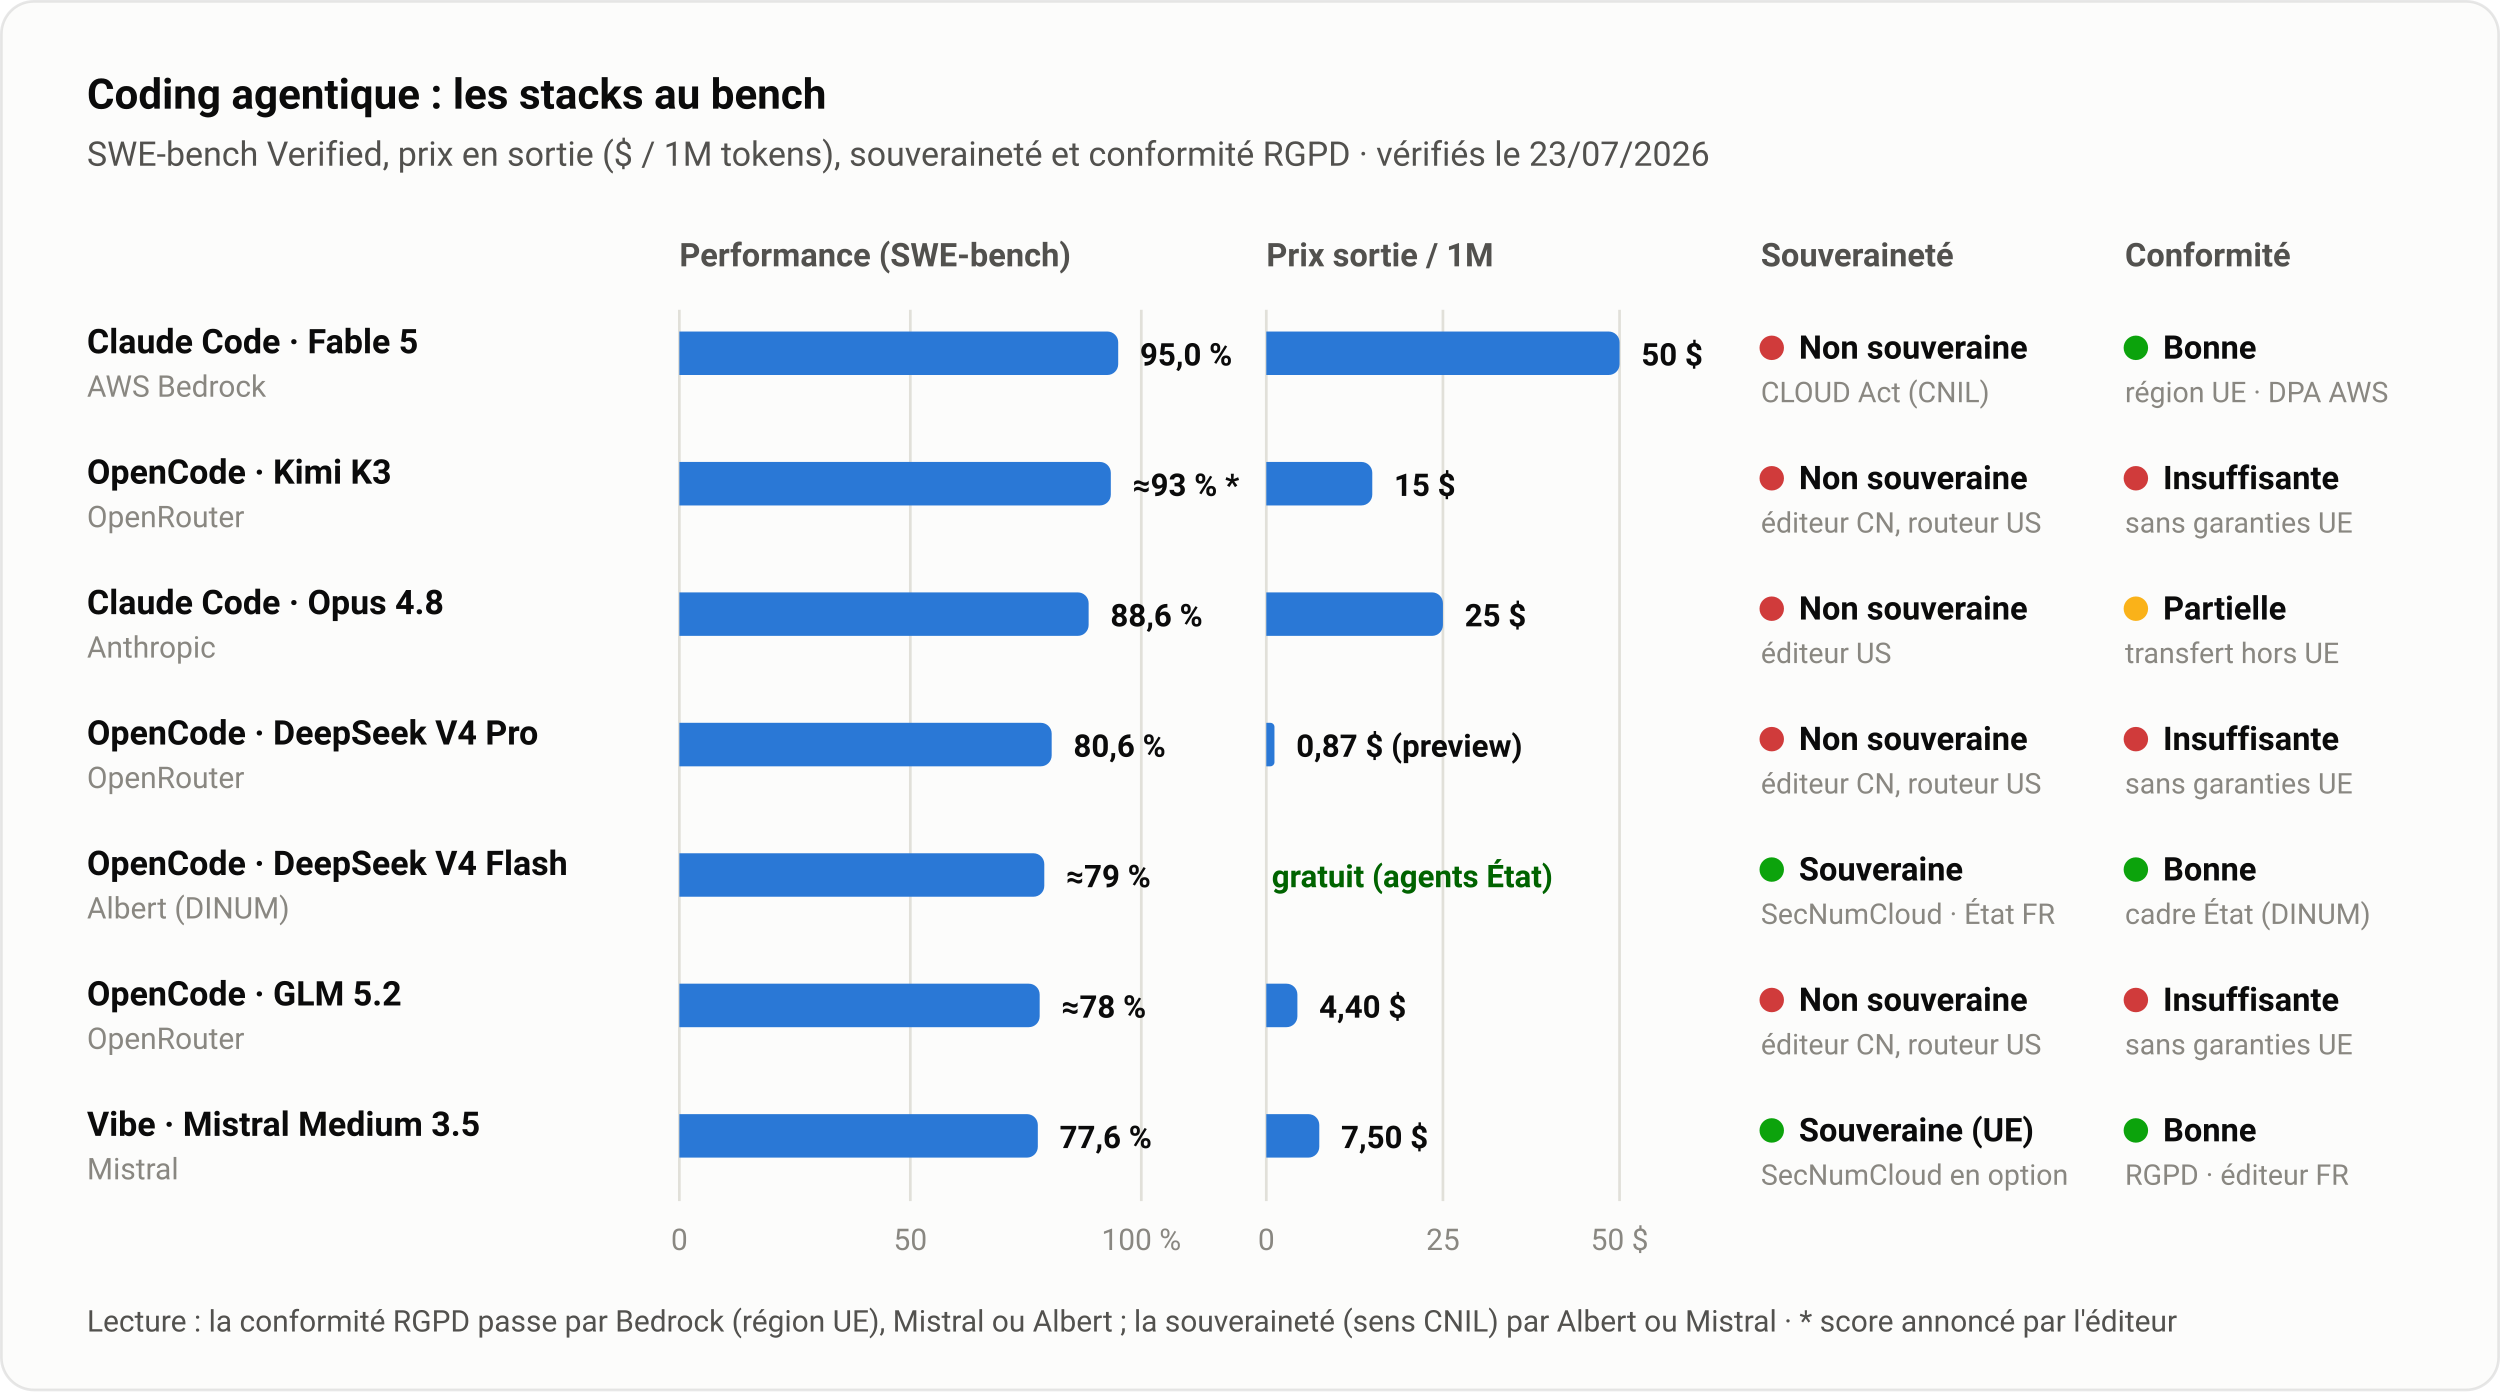
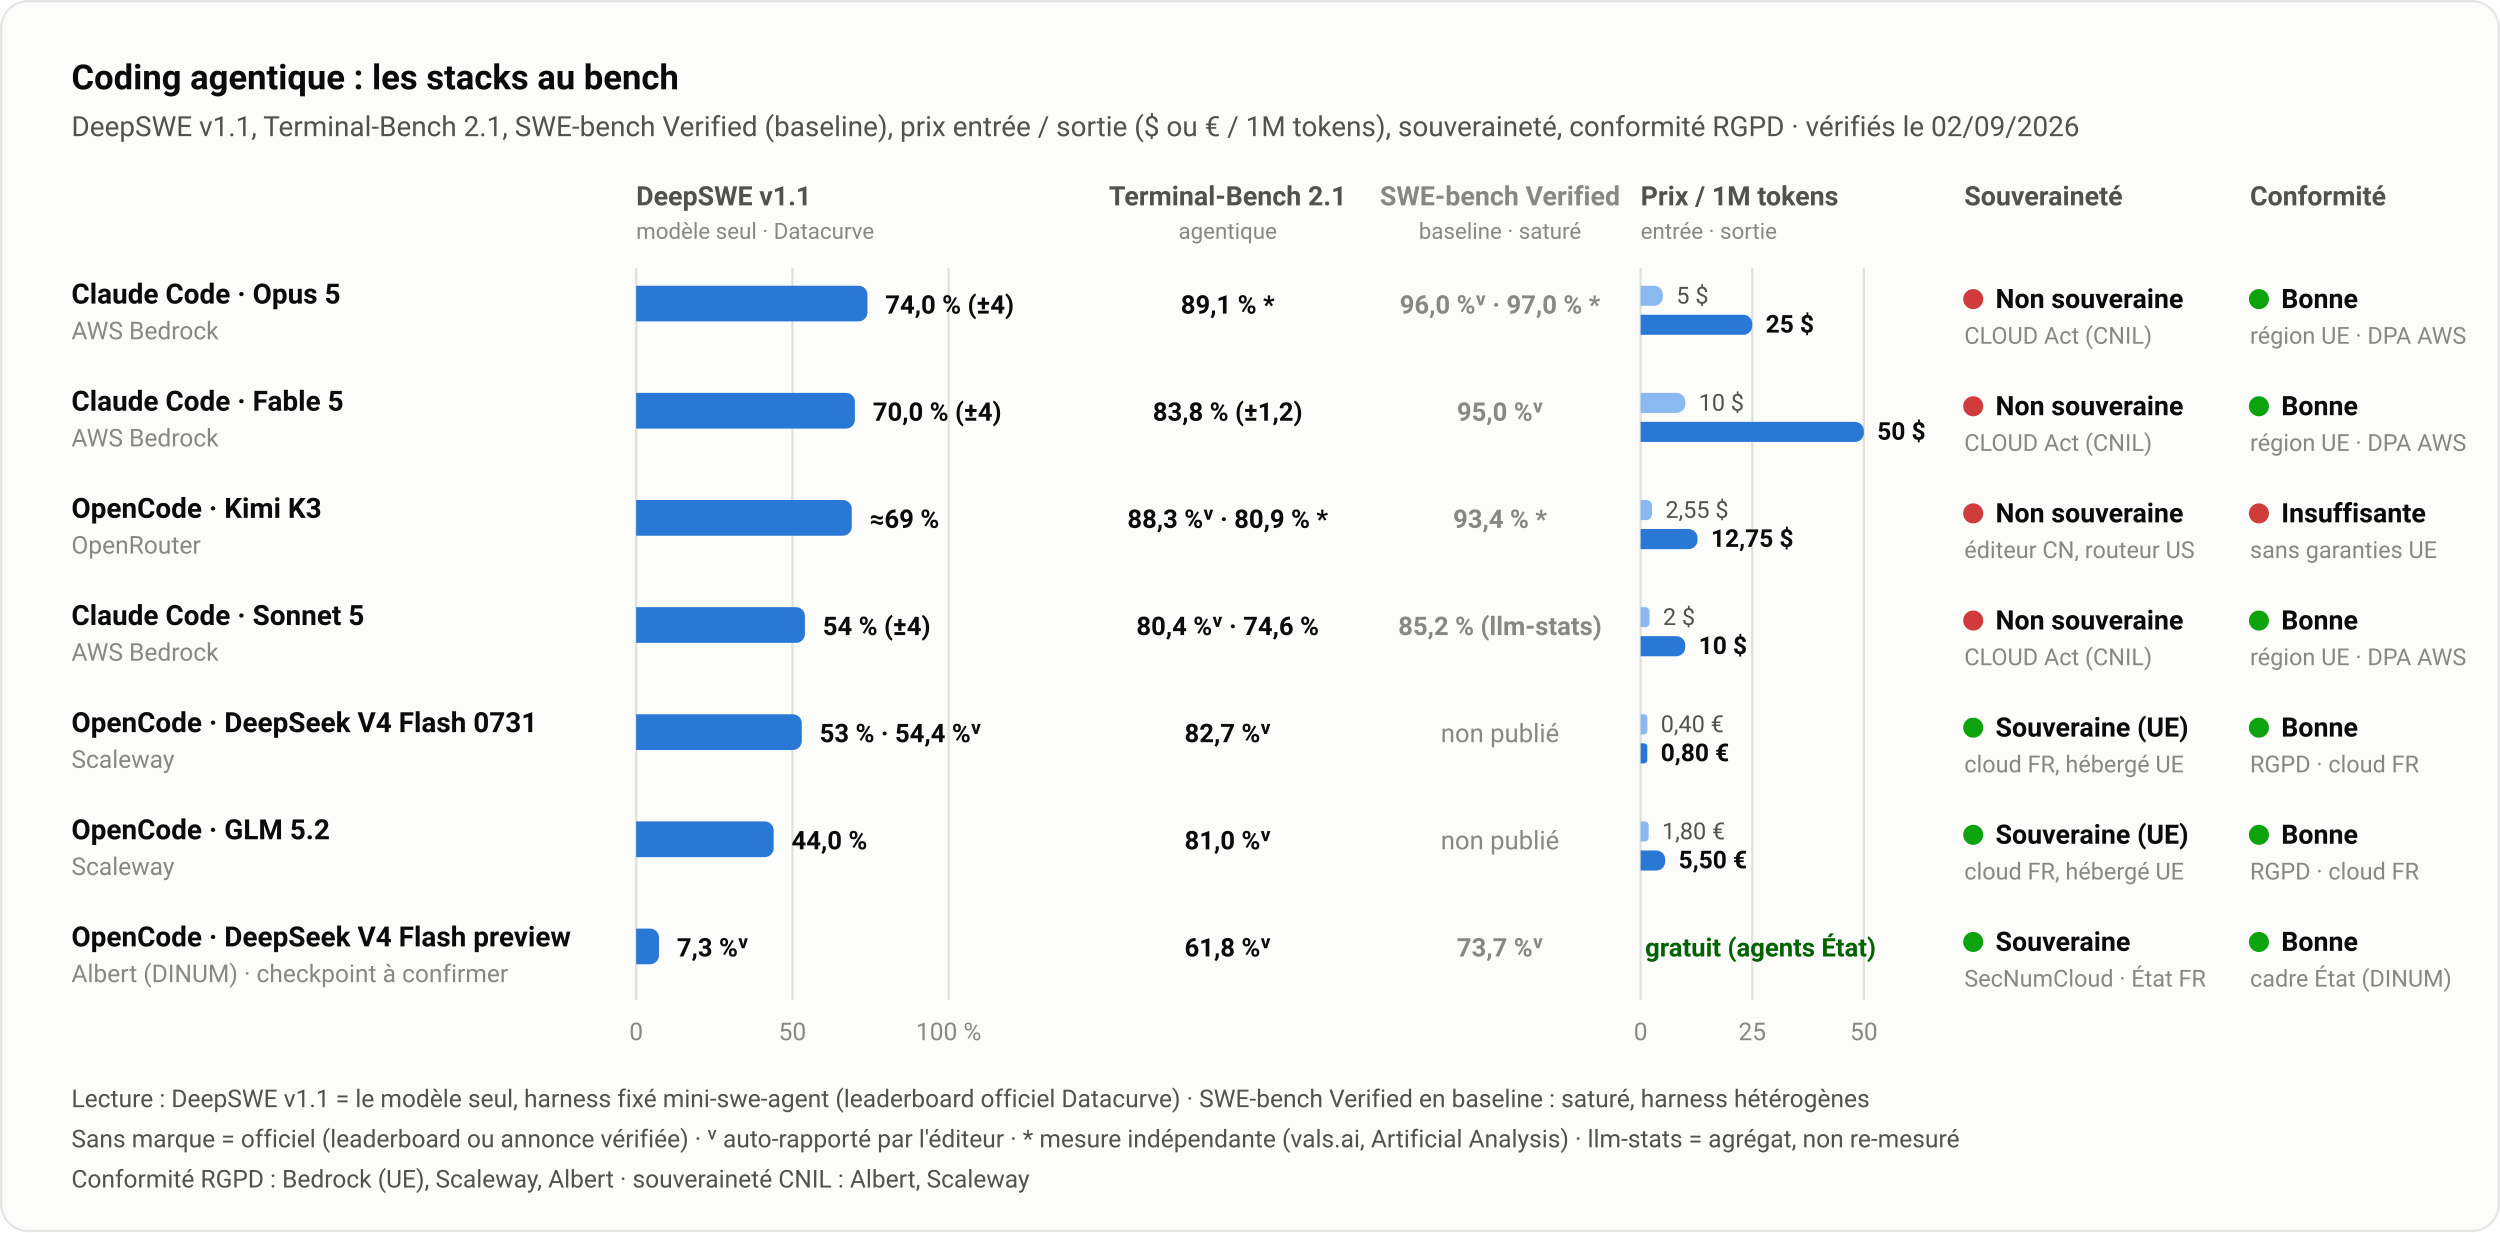
- <svg xmlns="http://www.w3.org/2000/svg" width="920" height="512" viewBox="0 0 920 512" font-family="-apple-system,'Segoe UI',system-ui,Roboto,'Helvetica Neue',Arial,sans-serif">
-   <rect x="0.5" y="0.5" width="919" height="511" rx="12" fill="#fcfcfb" stroke="rgba(11,11,11,0.10)" />
+ <svg xmlns="http://www.w3.org/2000/svg" width="1120" height="552" viewBox="0 0 1120 552" font-family="-apple-system,'Segoe UI',system-ui,Roboto,'Helvetica Neue',Arial,sans-serif">
+   <rect x="0.5" y="0.5" width="1119" height="551" rx="12" fill="#fcfcfb" stroke="rgba(11,11,11,0.10)" />
  <text x="32" y="40" font-size="15.5" fill="#0b0b0b" font-weight="600" text-anchor="start">Coding agentique : les stacks au bench</text>
-   <text x="32" y="61" font-size="12.5" fill="#52514e" font-weight="normal" text-anchor="start">SWE-bench Verified, prix en sortie ($ / 1M tokens), souveraineté et conformité RGPD · vérifiés le 23/07/2026</text>
-   <text x="250" y="98" font-size="12" fill="#52514e" font-weight="600" text-anchor="start">Performance (SWE-bench)</text>
-   <text x="466" y="98" font-size="12" fill="#52514e" font-weight="600" text-anchor="start">Prix sortie / 1M</text>
-   <text x="648" y="98" font-size="12" fill="#52514e" font-weight="600" text-anchor="start">Souveraineté</text>
-   <text x="782" y="98" font-size="12" fill="#52514e" font-weight="600" text-anchor="start">Conformité</text>
-   <line x1="250.0" y1="114" x2="250.0" y2="442" stroke="#e1e0d9" stroke-width="1" />
-   <text x="250.0" y="460" font-size="11" fill="#898781" font-weight="normal" text-anchor="middle">0</text>
-   <line x1="335.0" y1="114" x2="335.0" y2="442" stroke="#e1e0d9" stroke-width="1" />
-   <text x="335.0" y="460" font-size="11" fill="#898781" font-weight="normal" text-anchor="middle">50</text>
-   <line x1="420.0" y1="114" x2="420.0" y2="442" stroke="#e1e0d9" stroke-width="1" />
-   <text x="420.0" y="460" font-size="11" fill="#898781" font-weight="normal" text-anchor="middle">100 %</text>
-   <line x1="466.0" y1="114" x2="466.0" y2="442" stroke="#e1e0d9" stroke-width="1" />
-   <text x="466.0" y="460" font-size="11" fill="#898781" font-weight="normal" text-anchor="middle">0</text>
-   <line x1="531.0" y1="114" x2="531.0" y2="442" stroke="#e1e0d9" stroke-width="1" />
-   <text x="531.0" y="460" font-size="11" fill="#898781" font-weight="normal" text-anchor="middle">25</text>
-   <line x1="596.0" y1="114" x2="596.0" y2="442" stroke="#e1e0d9" stroke-width="1" />
-   <text x="596.0" y="460" font-size="11" fill="#898781" font-weight="normal" text-anchor="middle">50 $</text>
-   <text x="32" y="130" font-size="12.5" fill="#0b0b0b" font-weight="600" text-anchor="start">Claude Code · Fable 5</text>
-   <text x="32" y="146" font-size="11" fill="#898781" font-weight="normal" text-anchor="start">AWS Bedrock</text>
-   <path d="M250,122 h157.5 a4,4 0 0 1 4,4 v8 a4,4 0 0 1 -4,4 h-157.5  v-16  z" fill="#2a78d6" />
-   <text x="419.5" y="134.5" font-size="11.5" fill="#0b0b0b" font-weight="600" text-anchor="start">95,0 %</text>
-   <path d="M466,122 h126.0 a4,4 0 0 1 4,4 v8 a4,4 0 0 1 -4,4 h-126.0  v-16  z" fill="#2a78d6" />
-   <text x="604.0" y="134.5" font-size="11.5" fill="#0b0b0b" font-weight="600" text-anchor="start">50 $</text>
-   <circle cx="652" cy="128" r="4.5" fill="#d03b3b" />
-   <text x="662" y="132" font-size="12" fill="#0b0b0b" font-weight="600" text-anchor="start">Non souveraine</text>
-   <text x="648" y="148" font-size="10.5" fill="#898781" font-weight="normal" text-anchor="start">CLOUD Act (CNIL)</text>
-   <circle cx="786" cy="128" r="4.5" fill="#0ca30c" />
-   <text x="796" y="132" font-size="12" fill="#0b0b0b" font-weight="600" text-anchor="start">Bonne</text>
-   <text x="782" y="148" font-size="10.5" fill="#898781" font-weight="normal" text-anchor="start">région UE · DPA AWS</text>
-   <text x="32" y="178" font-size="12.5" fill="#0b0b0b" font-weight="600" text-anchor="start">OpenCode · Kimi K3</text>
-   <text x="32" y="194" font-size="11" fill="#898781" font-weight="normal" text-anchor="start">OpenRouter</text>
-   <path d="M250,170 h154.78 a4,4 0 0 1 4,4 v8 a4,4 0 0 1 -4,4 h-154.78  v-16  z" fill="#2a78d6" />
-   <text x="416.78" y="182.5" font-size="11.5" fill="#0b0b0b" font-weight="600" text-anchor="start">≈93 % *</text>
-   <path d="M466,170 h35.0 a4,4 0 0 1 4,4 v8 a4,4 0 0 1 -4,4 h-35.0  v-16  z" fill="#2a78d6" />
-   <text x="513.0" y="182.5" font-size="11.5" fill="#0b0b0b" font-weight="600" text-anchor="start">15 $</text>
-   <circle cx="652" cy="176" r="4.5" fill="#d03b3b" />
-   <text x="662" y="180" font-size="12" fill="#0b0b0b" font-weight="600" text-anchor="start">Non souveraine</text>
-   <text x="648" y="196" font-size="10.5" fill="#898781" font-weight="normal" text-anchor="start">éditeur CN, routeur US</text>
-   <circle cx="786" cy="176" r="4.5" fill="#d03b3b" />
-   <text x="796" y="180" font-size="12" fill="#0b0b0b" font-weight="600" text-anchor="start">Insuffisante</text>
-   <text x="782" y="196" font-size="10.5" fill="#898781" font-weight="normal" text-anchor="start">sans garanties UE</text>
-   <text x="32" y="226" font-size="12.5" fill="#0b0b0b" font-weight="600" text-anchor="start">Claude Code · Opus 4.8</text>
-   <text x="32" y="242" font-size="11" fill="#898781" font-weight="normal" text-anchor="start">Anthropic</text>
-   <path d="M250,218 h146.62 a4,4 0 0 1 4,4 v8 a4,4 0 0 1 -4,4 h-146.62  v-16  z" fill="#2a78d6" />
-   <text x="408.62" y="230.5" font-size="11.5" fill="#0b0b0b" font-weight="600" text-anchor="start">88,6 %</text>
-   <path d="M466,218 h61.0 a4,4 0 0 1 4,4 v8 a4,4 0 0 1 -4,4 h-61.0  v-16  z" fill="#2a78d6" />
-   <text x="539.0" y="230.5" font-size="11.5" fill="#0b0b0b" font-weight="600" text-anchor="start">25 $</text>
-   <circle cx="652" cy="224" r="4.5" fill="#d03b3b" />
-   <text x="662" y="228" font-size="12" fill="#0b0b0b" font-weight="600" text-anchor="start">Non souveraine</text>
-   <text x="648" y="244" font-size="10.5" fill="#898781" font-weight="normal" text-anchor="start">éditeur US</text>
-   <circle cx="786" cy="224" r="4.5" fill="#fab219" />
-   <text x="796" y="228" font-size="12" fill="#0b0b0b" font-weight="600" text-anchor="start">Partielle</text>
-   <text x="782" y="244" font-size="10.5" fill="#898781" font-weight="normal" text-anchor="start">transfert hors UE</text>
-   <text x="32" y="274" font-size="12.5" fill="#0b0b0b" font-weight="600" text-anchor="start">OpenCode · DeepSeek V4 Pro</text>
-   <text x="32" y="290" font-size="11" fill="#898781" font-weight="normal" text-anchor="start">OpenRouter</text>
-   <path d="M250,266 h133.02 a4,4 0 0 1 4,4 v8 a4,4 0 0 1 -4,4 h-133.02  v-16  z" fill="#2a78d6" />
-   <text x="395.02" y="278.5" font-size="11.5" fill="#0b0b0b" font-weight="600" text-anchor="start">80,6 %</text>
-   <path d="M466,266 h1.5 a1.5,1.5 0 0 1 1.5,1.5 v13.0 a1.5,1.5 0 0 1 -1.5,1.5 h-1.5  v-16  z" fill="#2a78d6" />
-   <text x="477" y="278.5" font-size="11.5" fill="#0b0b0b" font-weight="600" text-anchor="start">0,87 $ (preview)</text>
-   <circle cx="652" cy="272" r="4.5" fill="#d03b3b" />
-   <text x="662" y="276" font-size="12" fill="#0b0b0b" font-weight="600" text-anchor="start">Non souveraine</text>
-   <text x="648" y="292" font-size="10.5" fill="#898781" font-weight="normal" text-anchor="start">éditeur CN, routeur US</text>
-   <circle cx="786" cy="272" r="4.5" fill="#d03b3b" />
-   <text x="796" y="276" font-size="12" fill="#0b0b0b" font-weight="600" text-anchor="start">Insuffisante</text>
-   <text x="782" y="292" font-size="10.5" fill="#898781" font-weight="normal" text-anchor="start">sans garanties UE</text>
-   <text x="32" y="322" font-size="12.5" fill="#0b0b0b" font-weight="600" text-anchor="start">OpenCode · DeepSeek V4 Flash</text>
-   <text x="32" y="338" font-size="11" fill="#898781" font-weight="normal" text-anchor="start">Albert (DINUM)</text>
-   <path d="M250,314 h130.3 a4,4 0 0 1 4,4 v8 a4,4 0 0 1 -4,4 h-130.3  v-16  z" fill="#2a78d6" />
-   <text x="392.3" y="326.5" font-size="11.5" fill="#0b0b0b" font-weight="600" text-anchor="start">≈79 %</text>
-   <text x="468" y="326.5" font-size="11.5" fill="#006300" font-weight="600" text-anchor="start">gratuit (agents État)</text>
-   <circle cx="652" cy="320" r="4.5" fill="#0ca30c" />
-   <text x="662" y="324" font-size="12" fill="#0b0b0b" font-weight="600" text-anchor="start">Souveraine</text>
-   <text x="648" y="340" font-size="10.5" fill="#898781" font-weight="normal" text-anchor="start">SecNumCloud · État FR</text>
-   <circle cx="786" cy="320" r="4.5" fill="#0ca30c" />
-   <text x="796" y="324" font-size="12" fill="#0b0b0b" font-weight="600" text-anchor="start">Bonne</text>
-   <text x="782" y="340" font-size="10.5" fill="#898781" font-weight="normal" text-anchor="start">cadre État (DINUM)</text>
-   <text x="32" y="370" font-size="12.5" fill="#0b0b0b" font-weight="600" text-anchor="start">OpenCode · GLM 5.2</text>
-   <text x="32" y="386" font-size="11" fill="#898781" font-weight="normal" text-anchor="start">OpenRouter</text>
-   <path d="M250,362 h128.6 a4,4 0 0 1 4,4 v8 a4,4 0 0 1 -4,4 h-128.6  v-16  z" fill="#2a78d6" />
-   <text x="390.6" y="374.5" font-size="11.5" fill="#0b0b0b" font-weight="600" text-anchor="start">≈78 %</text>
-   <path d="M466,362 h7.44 a4,4 0 0 1 4,4 v8 a4,4 0 0 1 -4,4 h-7.44  v-16  z" fill="#2a78d6" />
-   <text x="485.44" y="374.5" font-size="11.5" fill="#0b0b0b" font-weight="600" text-anchor="start">4,40 $</text>
-   <circle cx="652" cy="368" r="4.5" fill="#d03b3b" />
-   <text x="662" y="372" font-size="12" fill="#0b0b0b" font-weight="600" text-anchor="start">Non souveraine</text>
-   <text x="648" y="388" font-size="10.5" fill="#898781" font-weight="normal" text-anchor="start">éditeur CN, routeur US</text>
-   <circle cx="786" cy="368" r="4.5" fill="#d03b3b" />
-   <text x="796" y="372" font-size="12" fill="#0b0b0b" font-weight="600" text-anchor="start">Insuffisante</text>
-   <text x="782" y="388" font-size="10.5" fill="#898781" font-weight="normal" text-anchor="start">sans garanties UE</text>
-   <text x="32" y="418" font-size="12.5" fill="#0b0b0b" font-weight="600" text-anchor="start">Vibe · Mistral Medium 3.5</text>
-   <text x="32" y="434" font-size="11" fill="#898781" font-weight="normal" text-anchor="start">Mistral</text>
-   <path d="M250,410 h127.92 a4,4 0 0 1 4,4 v8 a4,4 0 0 1 -4,4 h-127.92  v-16  z" fill="#2a78d6" />
-   <text x="389.92" y="422.5" font-size="11.5" fill="#0b0b0b" font-weight="600" text-anchor="start">77,6 %</text>
-   <path d="M466,410 h15.5 a4,4 0 0 1 4,4 v8 a4,4 0 0 1 -4,4 h-15.5  v-16  z" fill="#2a78d6" />
-   <text x="493.5" y="422.5" font-size="11.5" fill="#0b0b0b" font-weight="600" text-anchor="start">7,50 $</text>
-   <circle cx="652" cy="416" r="4.5" fill="#0ca30c" />
-   <text x="662" y="420" font-size="12" fill="#0b0b0b" font-weight="600" text-anchor="start">Souveraine (UE)</text>
-   <text x="648" y="436" font-size="10.5" fill="#898781" font-weight="normal" text-anchor="start">SecNumCloud en option</text>
-   <circle cx="786" cy="416" r="4.5" fill="#0ca30c" />
-   <text x="796" y="420" font-size="12" fill="#0b0b0b" font-weight="600" text-anchor="start">Bonne</text>
-   <text x="782" y="436" font-size="10.5" fill="#898781" font-weight="normal" text-anchor="start">RGPD · éditeur FR</text>
-   <text x="32" y="490" font-size="11" fill="#52514e" font-weight="normal" text-anchor="start">Lecture : la conformité RGPD passe par Bedrock (région UE), Mistral ou Albert ; la souveraineté (sens CNIL) par Albert ou Mistral · * score annoncé par l'éditeur</text>
+   <text x="32" y="61" font-size="12.5" fill="#52514e" font-weight="normal" text-anchor="start">DeepSWE v1.1, Terminal-Bench 2.1, SWE-bench Verified (baseline), prix entrée / sortie ($ ou € / 1M tokens), souveraineté, conformité RGPD · vérifiés le 02/09/2026</text>
+   <text x="285" y="92" font-size="12" fill="#52514e" font-weight="600" text-anchor="start">DeepSWE v1.1</text>
+   <text x="285" y="107" font-size="10" fill="#898781" font-weight="normal" text-anchor="start">modèle seul · Datacurve</text>
+   <text x="550" y="92" font-size="12" fill="#52514e" font-weight="600" text-anchor="middle">Terminal-Bench 2.1</text>
+   <text x="550" y="107" font-size="10" fill="#898781" font-weight="normal" text-anchor="middle">agentique</text>
+   <text x="672" y="92" font-size="12" fill="#898781" font-weight="600" text-anchor="middle">SWE-bench Verified</text>
+   <text x="672" y="107" font-size="10" fill="#898781" font-weight="normal" text-anchor="middle">baseline · saturé</text>
+   <text x="735" y="92" font-size="12" fill="#52514e" font-weight="600" text-anchor="start">Prix / 1M tokens</text>
+   <text x="735" y="107" font-size="10" fill="#898781" font-weight="normal" text-anchor="start">entrée · sortie</text>
+   <text x="880" y="92" font-size="12" fill="#52514e" font-weight="600" text-anchor="start">Souveraineté</text>
+   <text x="1008" y="92" font-size="12" fill="#52514e" font-weight="600" text-anchor="start">Conformité</text>
+   <line x1="285.0" y1="120" x2="285.0" y2="448" stroke="#e1e0d9" stroke-width="1" />
+   <text x="285.0" y="466" font-size="11" fill="#898781" font-weight="normal" text-anchor="middle">0</text>
+   <line x1="355.0" y1="120" x2="355.0" y2="448" stroke="#e1e0d9" stroke-width="1" />
+   <text x="355.0" y="466" font-size="11" fill="#898781" font-weight="normal" text-anchor="middle">50</text>
+   <line x1="425.0" y1="120" x2="425.0" y2="448" stroke="#e1e0d9" stroke-width="1" />
+   <text x="425.0" y="466" font-size="11" fill="#898781" font-weight="normal" text-anchor="middle">100 %</text>
+   <line x1="735.0" y1="120" x2="735.0" y2="448" stroke="#e1e0d9" stroke-width="1" />
+   <text x="735.0" y="466" font-size="11" fill="#898781" font-weight="normal" text-anchor="middle">0</text>
+   <line x1="785.0" y1="120" x2="785.0" y2="448" stroke="#e1e0d9" stroke-width="1" />
+   <text x="785.0" y="466" font-size="11" fill="#898781" font-weight="normal" text-anchor="middle">25</text>
+   <line x1="835.0" y1="120" x2="835.0" y2="448" stroke="#e1e0d9" stroke-width="1" />
+   <text x="835.0" y="466" font-size="11" fill="#898781" font-weight="normal" text-anchor="middle">50</text>
+   <text x="32" y="136" font-size="12.5" fill="#0b0b0b" font-weight="600" text-anchor="start">Claude Code · Opus 5</text>
+   <text x="32" y="152" font-size="11" fill="#898781" font-weight="normal" text-anchor="start">AWS Bedrock</text>
+   <path d="M285,128 h99.6 a4,4 0 0 1 4,4 v8 a4,4 0 0 1 -4,4 h-99.6  v-16  z" fill="#2a78d6" />
+   <text x="396.6" y="140.5" font-size="11.5" fill="#0b0b0b" font-weight="600" text-anchor="start">74,0 % (±4)</text>
+   <text x="550" y="140.5" font-size="11.5" fill="#0b0b0b" font-weight="600" text-anchor="middle">89,1 % *</text>
+   <text x="672" y="140.5" font-size="11.5" fill="#898781" font-weight="600" text-anchor="middle">96,0 %ᵛ · 97,0 % *</text>
+   <path d="M735,128 h6.0 a4,4 0 0 1 4,4 v1 a4,4 0 0 1 -4,4 h-6.0  v-9  z" fill="#8ab8f0" />
+   <text x="751.0" y="136" font-size="10.5" fill="#52514e" font-weight="normal" text-anchor="start">5 $</text>
+   <path d="M735,141 h46.0 a4,4 0 0 1 4,4 v1 a4,4 0 0 1 -4,4 h-46.0  v-9  z" fill="#2a78d6" />
+   <text x="791.0" y="149" font-size="11" fill="#0b0b0b" font-weight="600" text-anchor="start">25 $</text>
+   <circle cx="884" cy="134" r="4.5" fill="#d03b3b" />
+   <text x="894" y="138" font-size="12" fill="#0b0b0b" font-weight="600" text-anchor="start">Non souveraine</text>
+   <text x="880" y="154" font-size="10.5" fill="#898781" font-weight="normal" text-anchor="start">CLOUD Act (CNIL)</text>
+   <circle cx="1012" cy="134" r="4.5" fill="#0ca30c" />
+   <text x="1022" y="138" font-size="12" fill="#0b0b0b" font-weight="600" text-anchor="start">Bonne</text>
+   <text x="1008" y="154" font-size="10.5" fill="#898781" font-weight="normal" text-anchor="start">région UE · DPA AWS</text>
+   <text x="32" y="184" font-size="12.5" fill="#0b0b0b" font-weight="600" text-anchor="start">Claude Code · Fable 5</text>
+   <text x="32" y="200" font-size="11" fill="#898781" font-weight="normal" text-anchor="start">AWS Bedrock</text>
+   <path d="M285,176 h94.0 a4,4 0 0 1 4,4 v8 a4,4 0 0 1 -4,4 h-94.0  v-16  z" fill="#2a78d6" />
+   <text x="391.0" y="188.5" font-size="11.5" fill="#0b0b0b" font-weight="600" text-anchor="start">70,0 % (±4)</text>
+   <text x="550" y="188.5" font-size="11.5" fill="#0b0b0b" font-weight="600" text-anchor="middle">83,8 % (±1,2)</text>
+   <text x="672" y="188.5" font-size="11.5" fill="#898781" font-weight="600" text-anchor="middle">95,0 %ᵛ</text>
+   <path d="M735,176 h16.0 a4,4 0 0 1 4,4 v1 a4,4 0 0 1 -4,4 h-16.0  v-9  z" fill="#8ab8f0" />
+   <text x="761.0" y="184" font-size="10.5" fill="#52514e" font-weight="normal" text-anchor="start">10 $</text>
+   <path d="M735,189 h96.0 a4,4 0 0 1 4,4 v1 a4,4 0 0 1 -4,4 h-96.0  v-9  z" fill="#2a78d6" />
+   <text x="841.0" y="197" font-size="11" fill="#0b0b0b" font-weight="600" text-anchor="start">50 $</text>
+   <circle cx="884" cy="182" r="4.5" fill="#d03b3b" />
+   <text x="894" y="186" font-size="12" fill="#0b0b0b" font-weight="600" text-anchor="start">Non souveraine</text>
+   <text x="880" y="202" font-size="10.5" fill="#898781" font-weight="normal" text-anchor="start">CLOUD Act (CNIL)</text>
+   <circle cx="1012" cy="182" r="4.5" fill="#0ca30c" />
+   <text x="1022" y="186" font-size="12" fill="#0b0b0b" font-weight="600" text-anchor="start">Bonne</text>
+   <text x="1008" y="202" font-size="10.5" fill="#898781" font-weight="normal" text-anchor="start">région UE · DPA AWS</text>
+   <text x="32" y="232" font-size="12.5" fill="#0b0b0b" font-weight="600" text-anchor="start">OpenCode · Kimi K3</text>
+   <text x="32" y="248" font-size="11" fill="#898781" font-weight="normal" text-anchor="start">OpenRouter</text>
+   <path d="M285,224 h92.6 a4,4 0 0 1 4,4 v8 a4,4 0 0 1 -4,4 h-92.6  v-16  z" fill="#2a78d6" />
+   <text x="389.6" y="236.5" font-size="11.5" fill="#0b0b0b" font-weight="600" text-anchor="start">≈69 %</text>
+   <text x="550" y="236.5" font-size="11.5" fill="#0b0b0b" font-weight="600" text-anchor="middle">88,3 %ᵛ · 80,9 % *</text>
+   <text x="672" y="236.5" font-size="11.5" fill="#898781" font-weight="600" text-anchor="middle">93,4 % *</text>
+   <path d="M735,224 h2.55 a2.55,2.55 0 0 1 2.55,2.55 v3.9 a2.55,2.55 0 0 1 -2.55,2.55 h-2.55  v-9  z" fill="#8ab8f0" />
+   <text x="746.1" y="232" font-size="10.5" fill="#52514e" font-weight="normal" text-anchor="start">2,55 $</text>
+   <path d="M735,237 h21.5 a4,4 0 0 1 4,4 v1 a4,4 0 0 1 -4,4 h-21.5  v-9  z" fill="#2a78d6" />
+   <text x="766.5" y="245" font-size="11" fill="#0b0b0b" font-weight="600" text-anchor="start">12,75 $</text>
+   <circle cx="884" cy="230" r="4.5" fill="#d03b3b" />
+   <text x="894" y="234" font-size="12" fill="#0b0b0b" font-weight="600" text-anchor="start">Non souveraine</text>
+   <text x="880" y="250" font-size="10.5" fill="#898781" font-weight="normal" text-anchor="start">éditeur CN, routeur US</text>
+   <circle cx="1012" cy="230" r="4.5" fill="#d03b3b" />
+   <text x="1022" y="234" font-size="12" fill="#0b0b0b" font-weight="600" text-anchor="start">Insuffisante</text>
+   <text x="1008" y="250" font-size="10.5" fill="#898781" font-weight="normal" text-anchor="start">sans garanties UE</text>
+   <text x="32" y="280" font-size="12.5" fill="#0b0b0b" font-weight="600" text-anchor="start">Claude Code · Sonnet 5</text>
+   <text x="32" y="296" font-size="11" fill="#898781" font-weight="normal" text-anchor="start">AWS Bedrock</text>
+   <path d="M285,272 h71.6 a4,4 0 0 1 4,4 v8 a4,4 0 0 1 -4,4 h-71.6  v-16  z" fill="#2a78d6" />
+   <text x="368.6" y="284.5" font-size="11.5" fill="#0b0b0b" font-weight="600" text-anchor="start">54 % (±4)</text>
+   <text x="550" y="284.5" font-size="11.5" fill="#0b0b0b" font-weight="600" text-anchor="middle">80,4 %ᵛ · 74,6 %</text>
+   <text x="672" y="284.5" font-size="11.5" fill="#898781" font-weight="600" text-anchor="middle">85,2 % (llm-stats)</text>
+   <path d="M735,272 h2.0 a2.0,2.0 0 0 1 2.0,2.0 v5.0 a2.0,2.0 0 0 1 -2.0,2.0 h-2.0  v-9  z" fill="#8ab8f0" />
+   <text x="745.0" y="280" font-size="10.5" fill="#52514e" font-weight="normal" text-anchor="start">2 $</text>
+   <path d="M735,285 h16.0 a4,4 0 0 1 4,4 v1 a4,4 0 0 1 -4,4 h-16.0  v-9  z" fill="#2a78d6" />
+   <text x="761.0" y="293" font-size="11" fill="#0b0b0b" font-weight="600" text-anchor="start">10 $</text>
+   <circle cx="884" cy="278" r="4.5" fill="#d03b3b" />
+   <text x="894" y="282" font-size="12" fill="#0b0b0b" font-weight="600" text-anchor="start">Non souveraine</text>
+   <text x="880" y="298" font-size="10.5" fill="#898781" font-weight="normal" text-anchor="start">CLOUD Act (CNIL)</text>
+   <circle cx="1012" cy="278" r="4.5" fill="#0ca30c" />
+   <text x="1022" y="282" font-size="12" fill="#0b0b0b" font-weight="600" text-anchor="start">Bonne</text>
+   <text x="1008" y="298" font-size="10.5" fill="#898781" font-weight="normal" text-anchor="start">région UE · DPA AWS</text>
+   <text x="32" y="328" font-size="12.5" fill="#0b0b0b" font-weight="600" text-anchor="start">OpenCode · DeepSeek V4 Flash 0731</text>
+   <text x="32" y="344" font-size="11" fill="#898781" font-weight="normal" text-anchor="start">Scaleway</text>
+   <path d="M285,320 h70.2 a4,4 0 0 1 4,4 v8 a4,4 0 0 1 -4,4 h-70.2  v-16  z" fill="#2a78d6" />
+   <text x="367.2" y="332.5" font-size="11.5" fill="#0b0b0b" font-weight="600" text-anchor="start">53 % · 54,4 %ᵛ</text>
+   <text x="550" y="332.5" font-size="11.5" fill="#0b0b0b" font-weight="600" text-anchor="middle">82,7 %ᵛ</text>
+   <text x="672" y="332.5" font-size="11.5" fill="#898781" font-weight="normal" text-anchor="middle">non publié</text>
+   <path d="M735,320 h1.5 a1.5,1.5 0 0 1 1.5,1.5 v6.0 a1.5,1.5 0 0 1 -1.5,1.5 h-1.5  v-9  z" fill="#8ab8f0" />
+   <text x="744" y="328" font-size="10.5" fill="#52514e" font-weight="normal" text-anchor="start">0,40 €</text>
+   <path d="M735,333 h1.5 a1.5,1.5 0 0 1 1.5,1.5 v6.0 a1.5,1.5 0 0 1 -1.5,1.5 h-1.5  v-9  z" fill="#2a78d6" />
+   <text x="744" y="341" font-size="11" fill="#0b0b0b" font-weight="600" text-anchor="start">0,80 €</text>
+   <circle cx="884" cy="326" r="4.5" fill="#0ca30c" />
+   <text x="894" y="330" font-size="12" fill="#0b0b0b" font-weight="600" text-anchor="start">Souveraine (UE)</text>
+   <text x="880" y="346" font-size="10.5" fill="#898781" font-weight="normal" text-anchor="start">cloud FR, hébergé UE</text>
+   <circle cx="1012" cy="326" r="4.5" fill="#0ca30c" />
+   <text x="1022" y="330" font-size="12" fill="#0b0b0b" font-weight="600" text-anchor="start">Bonne</text>
+   <text x="1008" y="346" font-size="10.5" fill="#898781" font-weight="normal" text-anchor="start">RGPD · cloud FR</text>
+   <text x="32" y="376" font-size="12.5" fill="#0b0b0b" font-weight="600" text-anchor="start">OpenCode · GLM 5.2</text>
+   <text x="32" y="392" font-size="11" fill="#898781" font-weight="normal" text-anchor="start">Scaleway</text>
+   <path d="M285,368 h57.6 a4,4 0 0 1 4,4 v8 a4,4 0 0 1 -4,4 h-57.6  v-16  z" fill="#2a78d6" />
+   <text x="354.6" y="380.5" font-size="11.5" fill="#0b0b0b" font-weight="600" text-anchor="start">44,0 %</text>
+   <text x="550" y="380.5" font-size="11.5" fill="#0b0b0b" font-weight="600" text-anchor="middle">81,0 %ᵛ</text>
+   <text x="672" y="380.5" font-size="11.5" fill="#898781" font-weight="normal" text-anchor="middle">non publié</text>
+   <path d="M735,368 h1.8 a1.8,1.8 0 0 1 1.8,1.8 v5.4 a1.8,1.8 0 0 1 -1.8,1.8 h-1.8  v-9  z" fill="#8ab8f0" />
+   <text x="744.6" y="376" font-size="10.5" fill="#52514e" font-weight="normal" text-anchor="start">1,80 €</text>
+   <path d="M735,381 h7.0 a4,4 0 0 1 4,4 v1 a4,4 0 0 1 -4,4 h-7.0  v-9  z" fill="#2a78d6" />
+   <text x="752.0" y="389" font-size="11" fill="#0b0b0b" font-weight="600" text-anchor="start">5,50 €</text>
+   <circle cx="884" cy="374" r="4.5" fill="#0ca30c" />
+   <text x="894" y="378" font-size="12" fill="#0b0b0b" font-weight="600" text-anchor="start">Souveraine (UE)</text>
+   <text x="880" y="394" font-size="10.5" fill="#898781" font-weight="normal" text-anchor="start">cloud FR, hébergé UE</text>
+   <circle cx="1012" cy="374" r="4.5" fill="#0ca30c" />
+   <text x="1022" y="378" font-size="12" fill="#0b0b0b" font-weight="600" text-anchor="start">Bonne</text>
+   <text x="1008" y="394" font-size="10.5" fill="#898781" font-weight="normal" text-anchor="start">RGPD · cloud FR</text>
+   <text x="32" y="424" font-size="12.5" fill="#0b0b0b" font-weight="600" text-anchor="start">OpenCode · DeepSeek V4 Flash preview</text>
+   <text x="32" y="440" font-size="11" fill="#898781" font-weight="normal" text-anchor="start">Albert (DINUM) · checkpoint à confirmer</text>
+   <path d="M285,416 h6.22 a4,4 0 0 1 4,4 v8 a4,4 0 0 1 -4,4 h-6.22  v-16  z" fill="#2a78d6" />
+   <text x="303.22" y="428.5" font-size="11.5" fill="#0b0b0b" font-weight="600" text-anchor="start">7,3 %ᵛ</text>
+   <text x="550" y="428.5" font-size="11.5" fill="#0b0b0b" font-weight="600" text-anchor="middle">61,8 %ᵛ</text>
+   <text x="672" y="428.5" font-size="11.5" fill="#898781" font-weight="600" text-anchor="middle">73,7 %ᵛ</text>
+   <text x="737" y="428.5" font-size="11.5" fill="#006300" font-weight="600" text-anchor="start">gratuit (agents État)</text>
+   <circle cx="884" cy="422" r="4.5" fill="#0ca30c" />
+   <text x="894" y="426" font-size="12" fill="#0b0b0b" font-weight="600" text-anchor="start">Souveraine</text>
+   <text x="880" y="442" font-size="10.5" fill="#898781" font-weight="normal" text-anchor="start">SecNumCloud · État FR</text>
+   <circle cx="1012" cy="422" r="4.5" fill="#0ca30c" />
+   <text x="1022" y="426" font-size="12" fill="#0b0b0b" font-weight="600" text-anchor="start">Bonne</text>
+   <text x="1008" y="442" font-size="10.5" fill="#898781" font-weight="normal" text-anchor="start">cadre État (DINUM)</text>
+   <text x="32" y="496" font-size="11" fill="#52514e" font-weight="normal" text-anchor="start">Lecture : DeepSWE v1.1 = le modèle seul, harness fixé mini-swe-agent (leaderboard officiel Datacurve) · SWE-bench Verified en baseline : saturé, harness hétérogènes</text>
+   <text x="32" y="514" font-size="11" fill="#52514e" font-weight="normal" text-anchor="start">Sans marque = officiel (leaderboard ou annonce vérifiée) · ᵛ auto-rapporté par l'éditeur · * mesure indépendante (vals.ai, Artificial Analysis) · llm-stats = agrégat, non re-mesuré</text>
+   <text x="32" y="532" font-size="11" fill="#52514e" font-weight="normal" text-anchor="start">Conformité RGPD : Bedrock (UE), Scaleway, Albert · souveraineté CNIL : Albert, Scaleway</text>
</svg>
